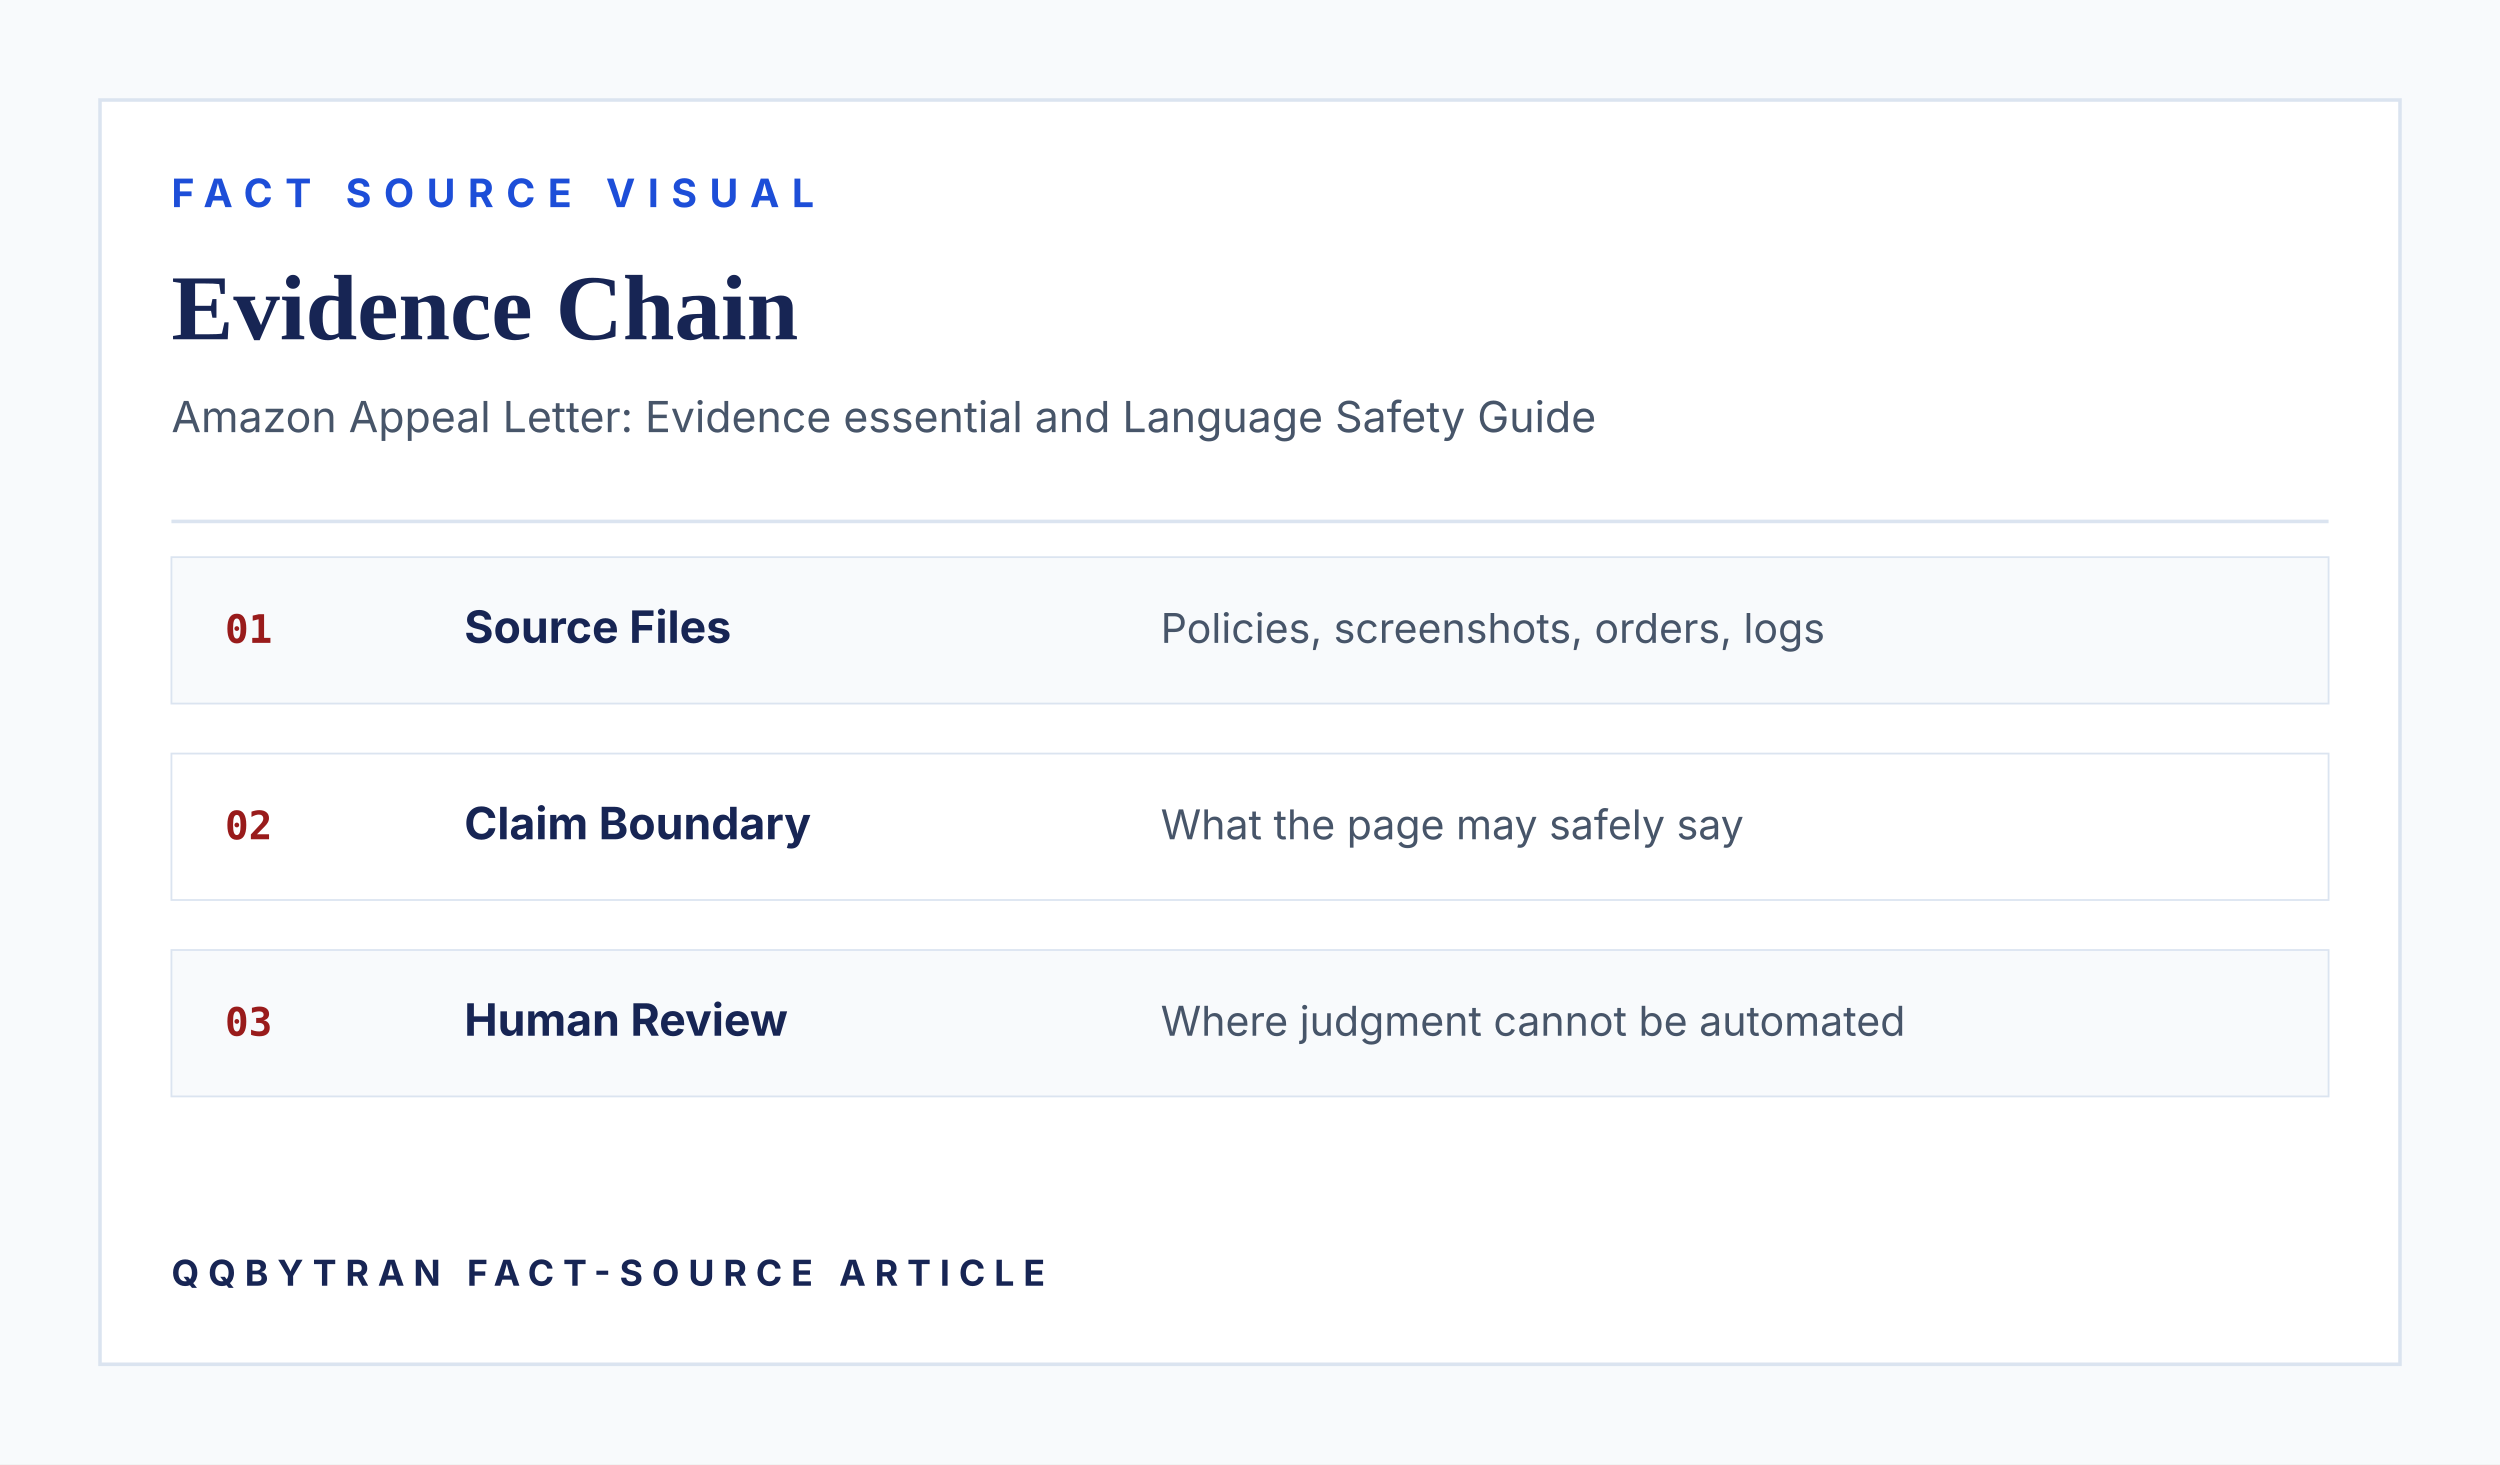
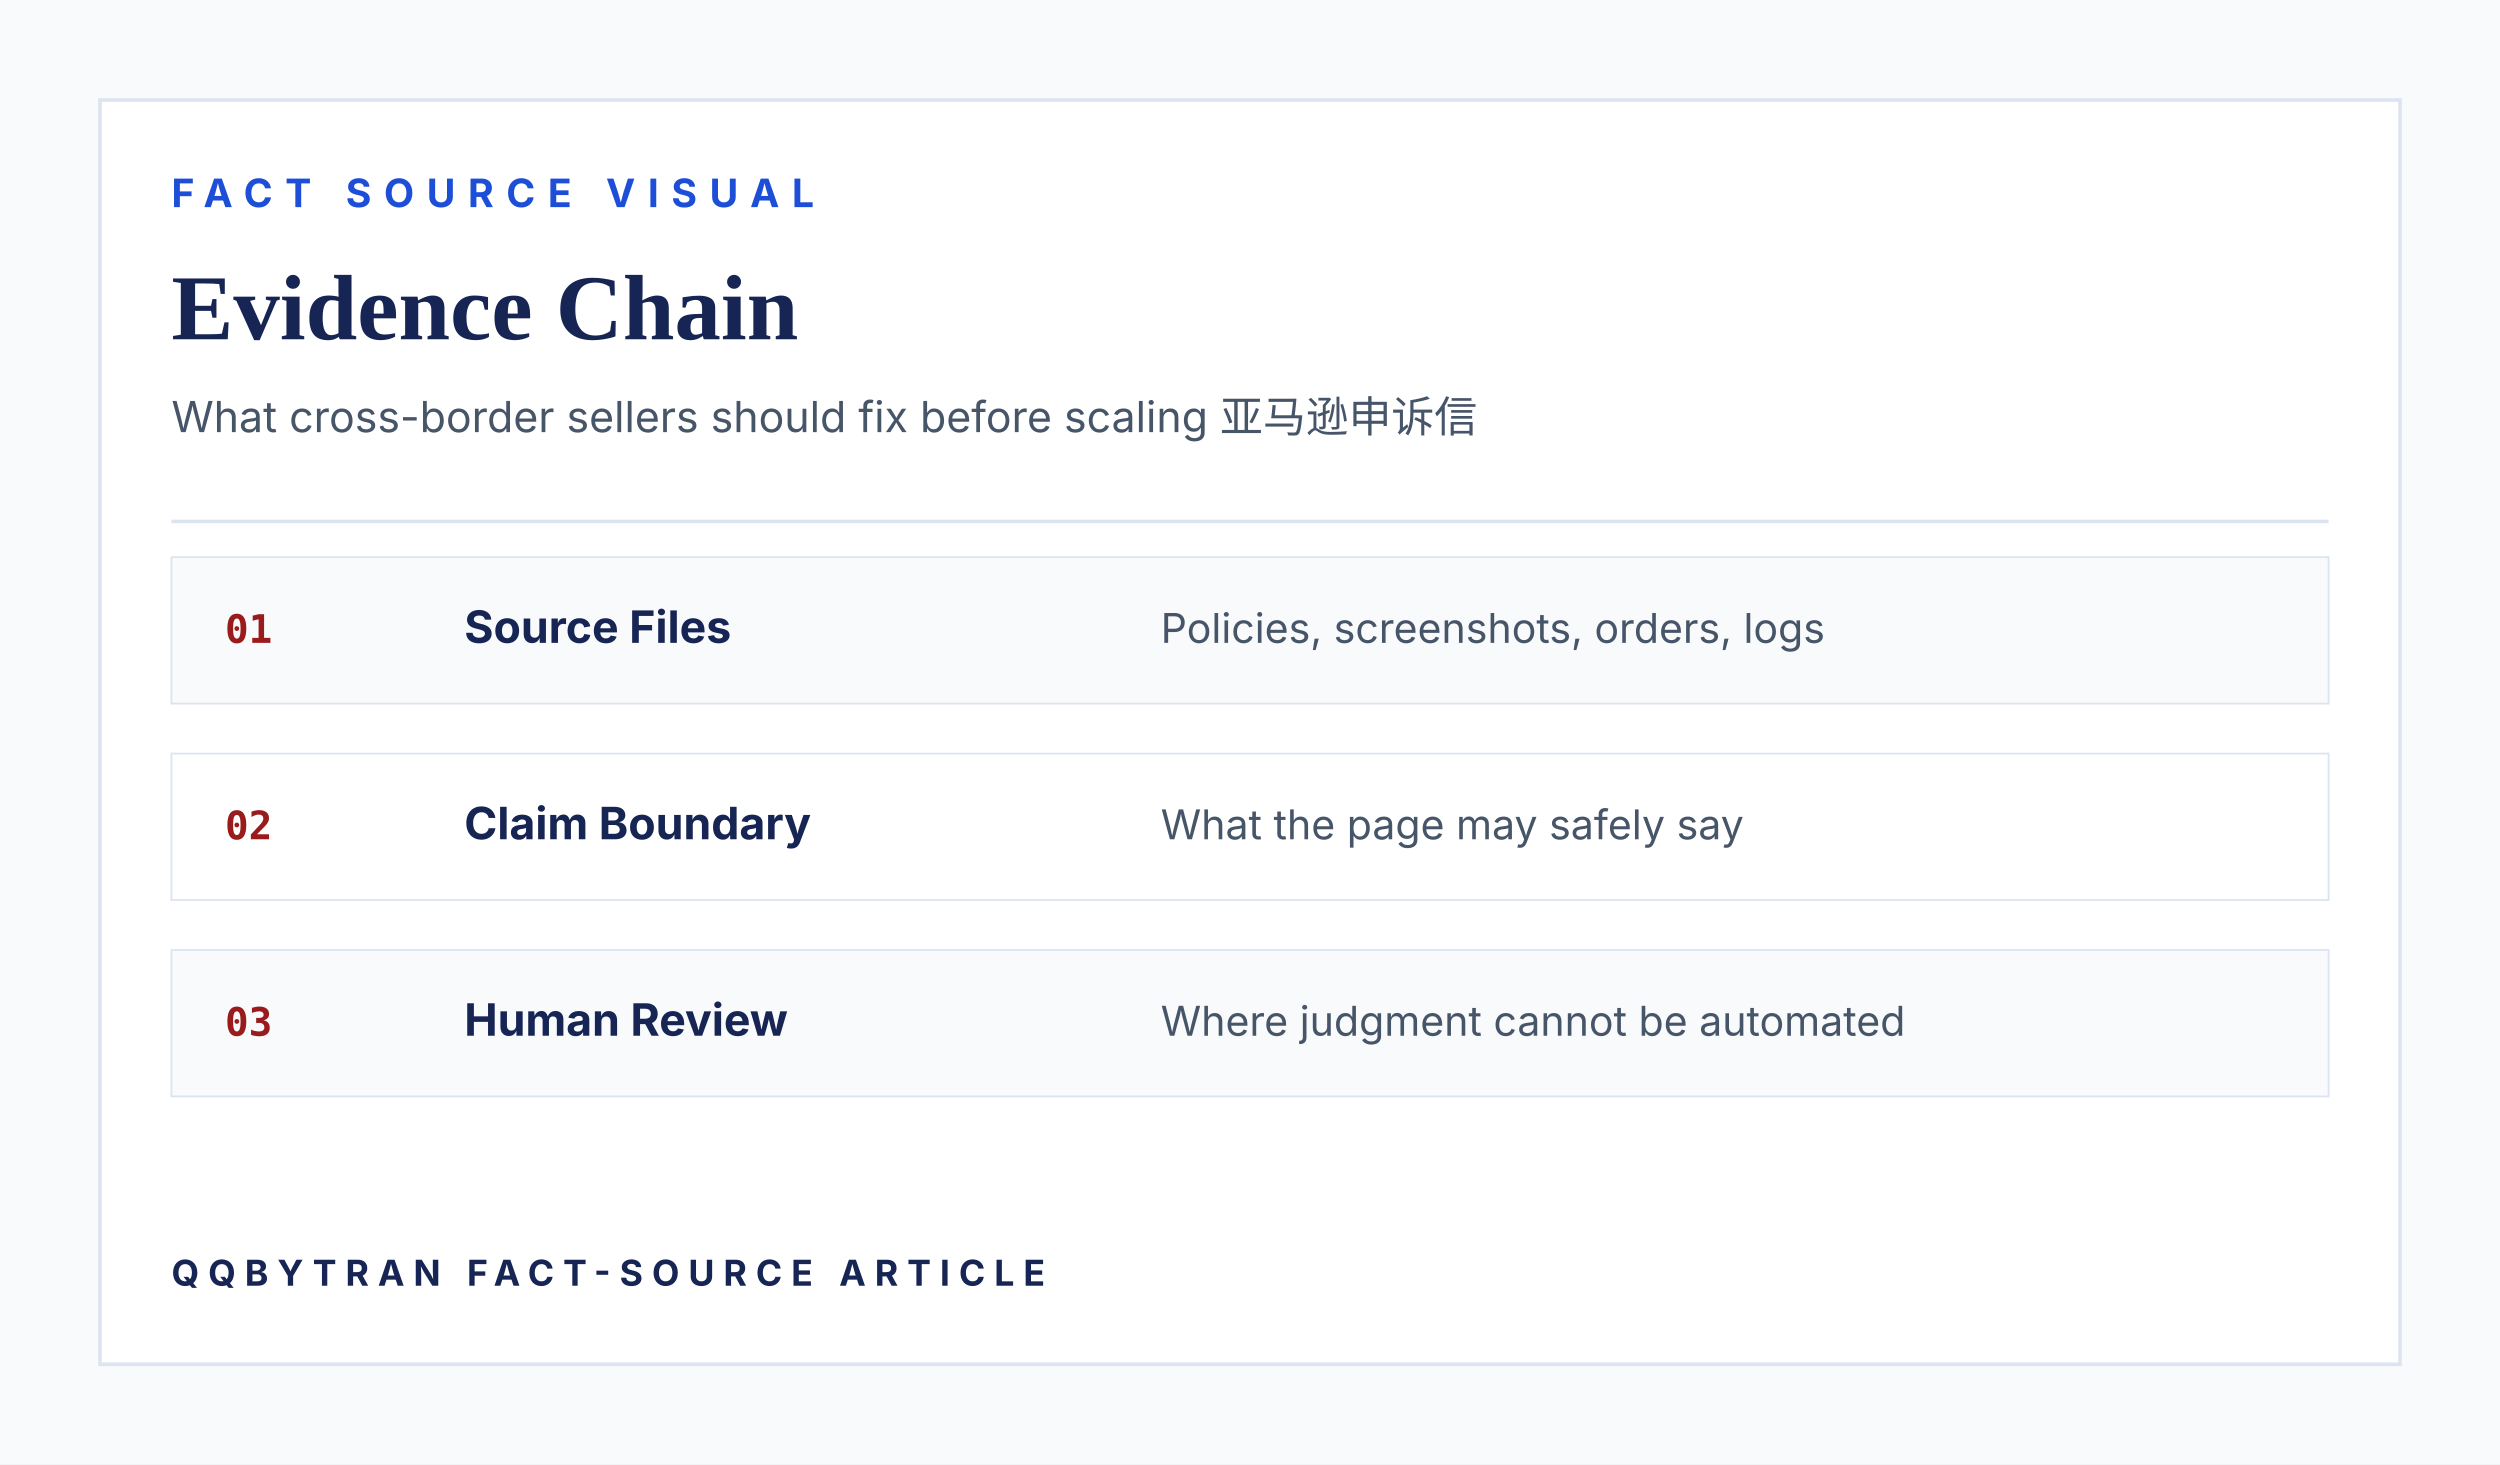
<svg xmlns="http://www.w3.org/2000/svg" width="1400" height="820" viewBox="0 0 1400 820" role="img" aria-label="Evidence Chain">
  <rect width="1400" height="820" fill="#f8fafc" />
  <rect x="56" y="56" width="1288" height="708" fill="#ffffff" stroke="#dbe4f0" stroke-width="2" />
  <text x="96" y="116" fill="#1d4ed8" font-family="Inter, Arial, sans-serif" font-size="22" font-weight="700" letter-spacing="7">FACT SOURCE VISUAL</text>
  <text x="96" y="190" fill="#172554" font-family="Georgia, 'Times New Roman', serif" font-size="52" font-weight="600">Evidence Chain</text>
-   <text x="96" y="242" fill="#475569" font-family="Inter, Arial, sans-serif" font-size="24">Amazon Appeal Letter: Evidence essential and Language Safety Guide</text>
+   <text x="96" y="242" fill="#475569" font-family="Inter, Arial, sans-serif" font-size="24">What cross-border sellers should fix before scaling 亚马逊申诉信</text>
  <line x1="96" y1="292" x2="1304" y2="292" stroke="#dbe4f0" stroke-width="2" />
  <rect x="96" y="312" width="1208" height="82" fill="#f8fafc" stroke="#dbe4f0" stroke-width="1" />
  <text x="126" y="360" fill="#991b1b" font-family="JetBrains Mono, Consolas, monospace" font-size="22" font-weight="700">01</text>
  <text x="260" y="360" fill="#172554" font-family="Inter, Arial, sans-serif" font-size="25" font-weight="700">Source Files</text>
  <text x="650" y="360" fill="#475569" font-family="Inter, Arial, sans-serif" font-size="23">Policies, screenshots, orders, logs</text>
  <rect x="96" y="422" width="1208" height="82" fill="#ffffff" stroke="#dbe4f0" stroke-width="1" />
  <text x="126" y="470" fill="#991b1b" font-family="JetBrains Mono, Consolas, monospace" font-size="22" font-weight="700">02</text>
  <text x="260" y="470" fill="#172554" font-family="Inter, Arial, sans-serif" font-size="25" font-weight="700">Claim Boundary</text>
  <text x="650" y="470" fill="#475569" font-family="Inter, Arial, sans-serif" font-size="23">What the page may safely say</text>
  <rect x="96" y="532" width="1208" height="82" fill="#f8fafc" stroke="#dbe4f0" stroke-width="1" />
  <text x="126" y="580" fill="#991b1b" font-family="JetBrains Mono, Consolas, monospace" font-size="22" font-weight="700">03</text>
  <text x="260" y="580" fill="#172554" font-family="Inter, Arial, sans-serif" font-size="25" font-weight="700">Human Review</text>
  <text x="650" y="580" fill="#475569" font-family="Inter, Arial, sans-serif" font-size="23">Where judgment cannot be automated</text>
  <text x="96" y="720" fill="#172554" font-family="Inter, Arial, sans-serif" font-size="20" font-weight="700" letter-spacing="5">QQBYTRAN FACT-SOURCE ARTICLE</text>
</svg>
